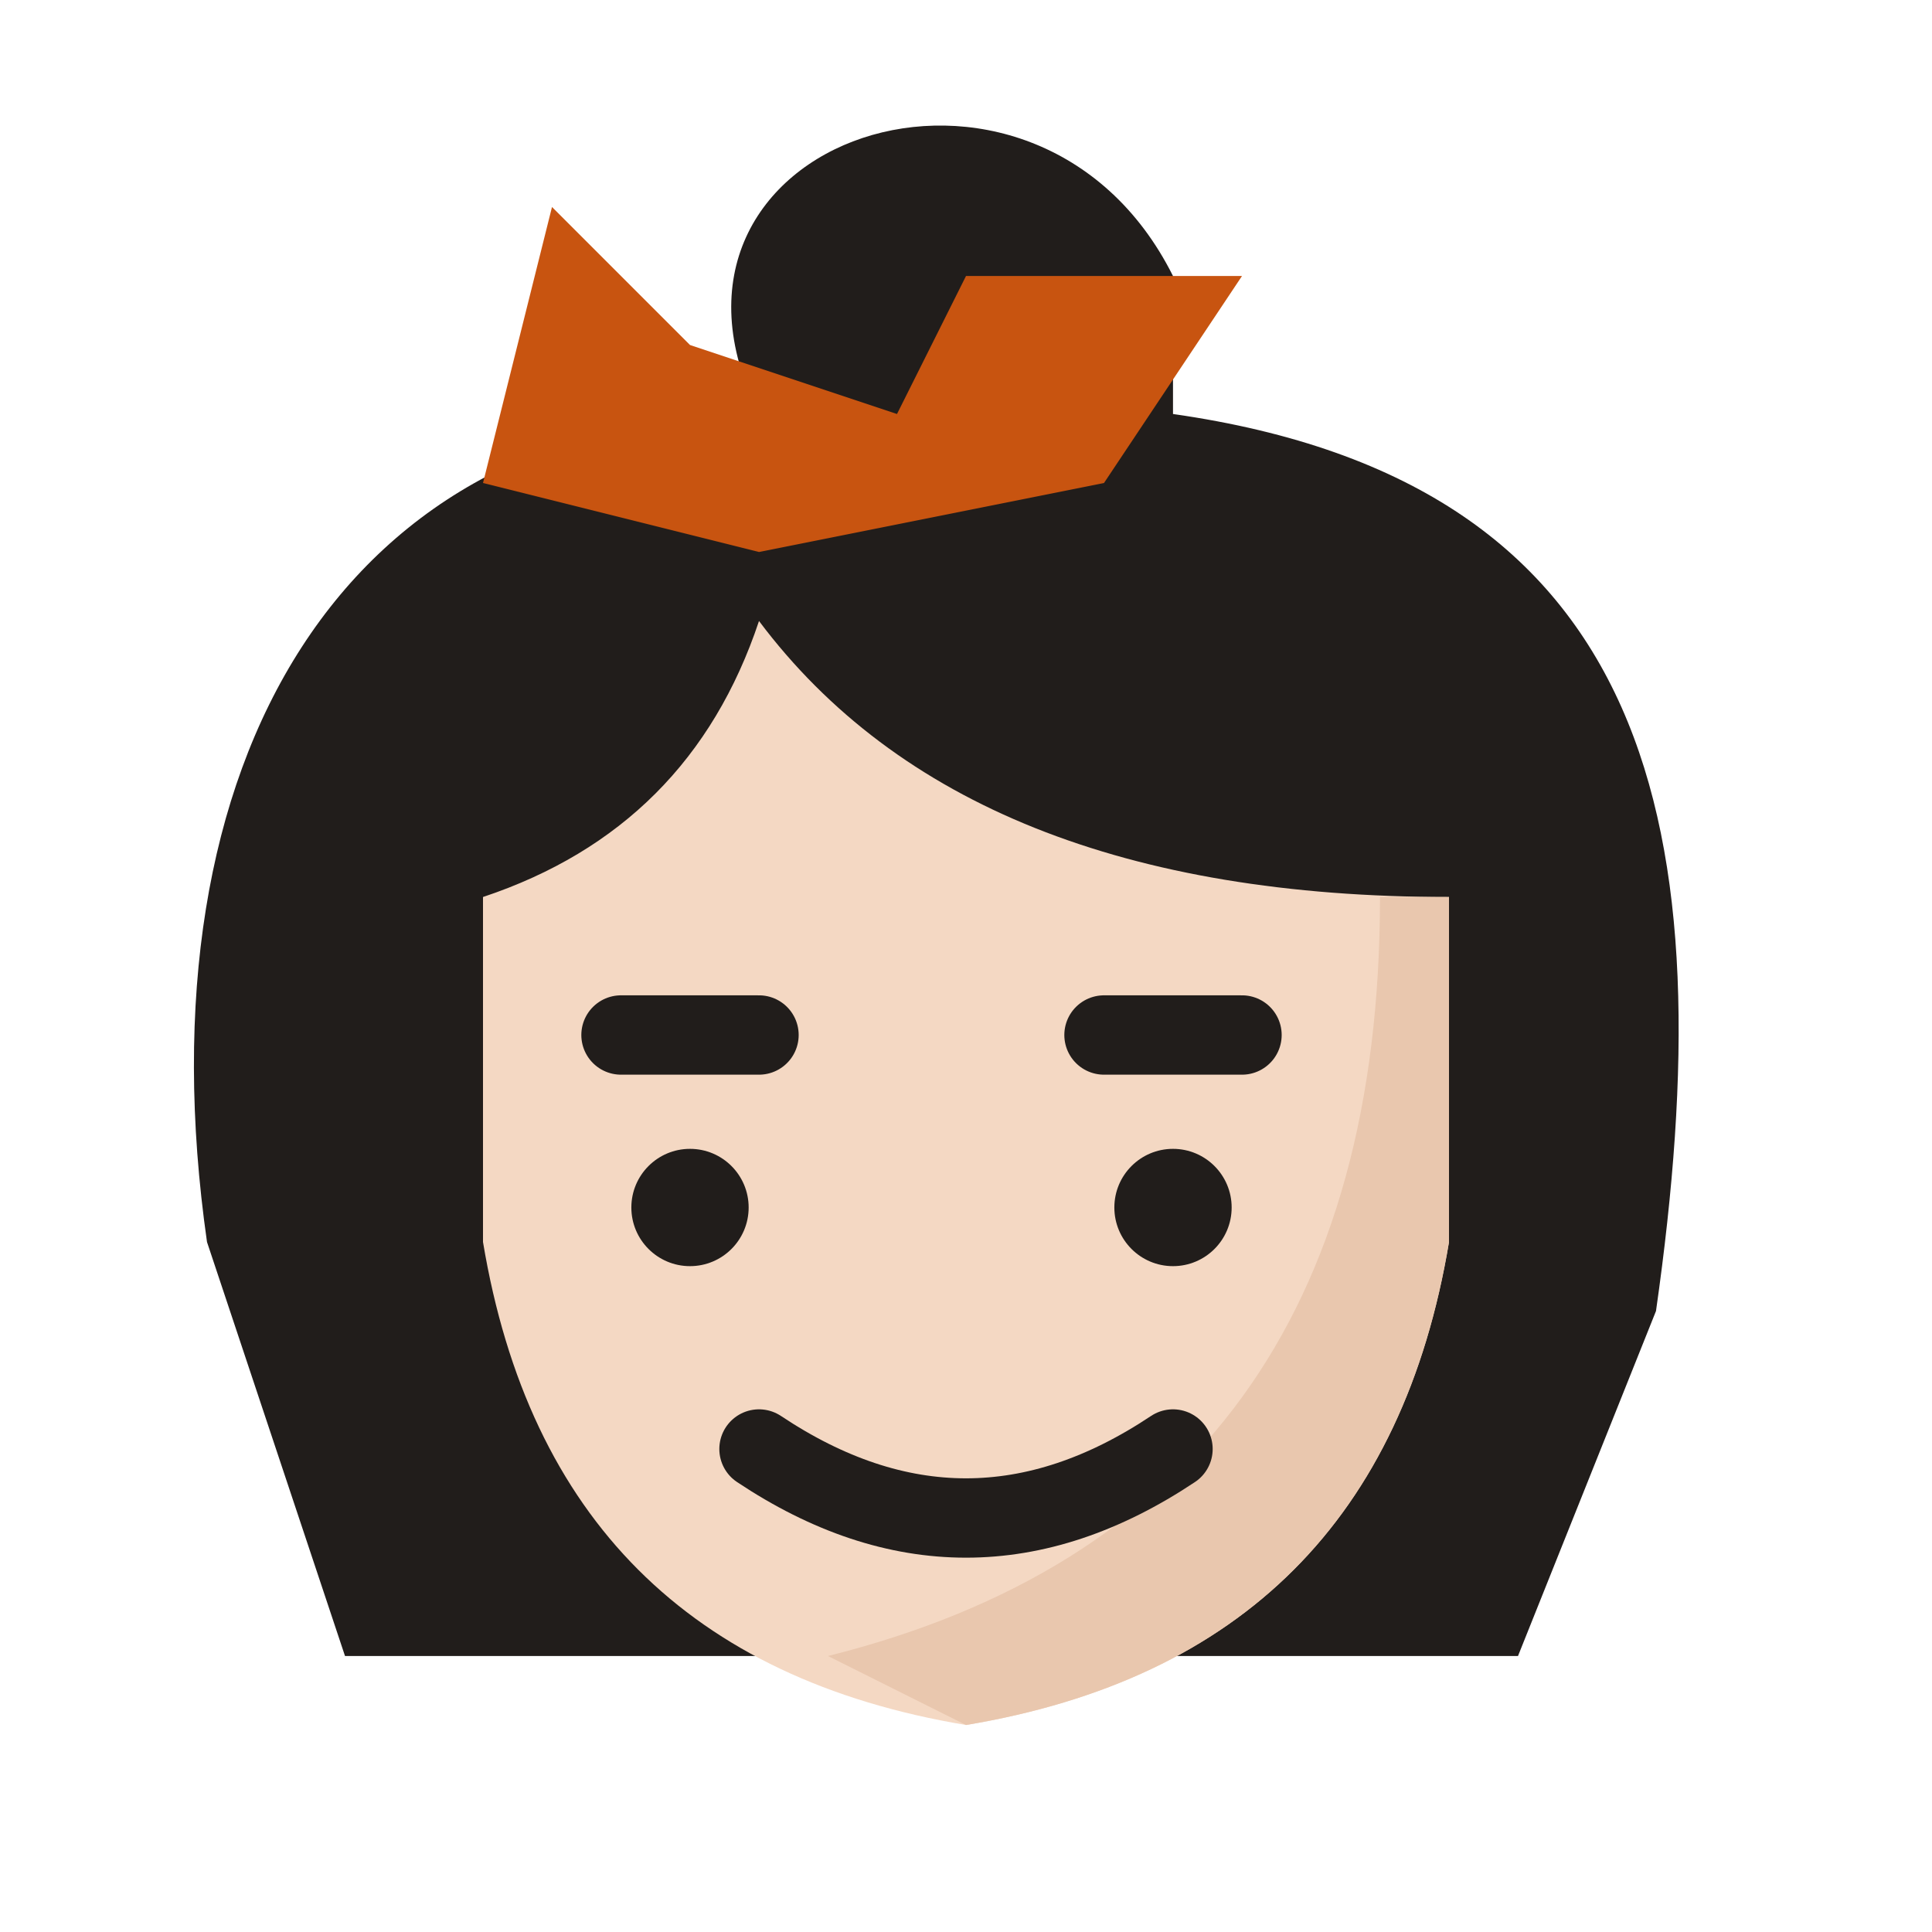
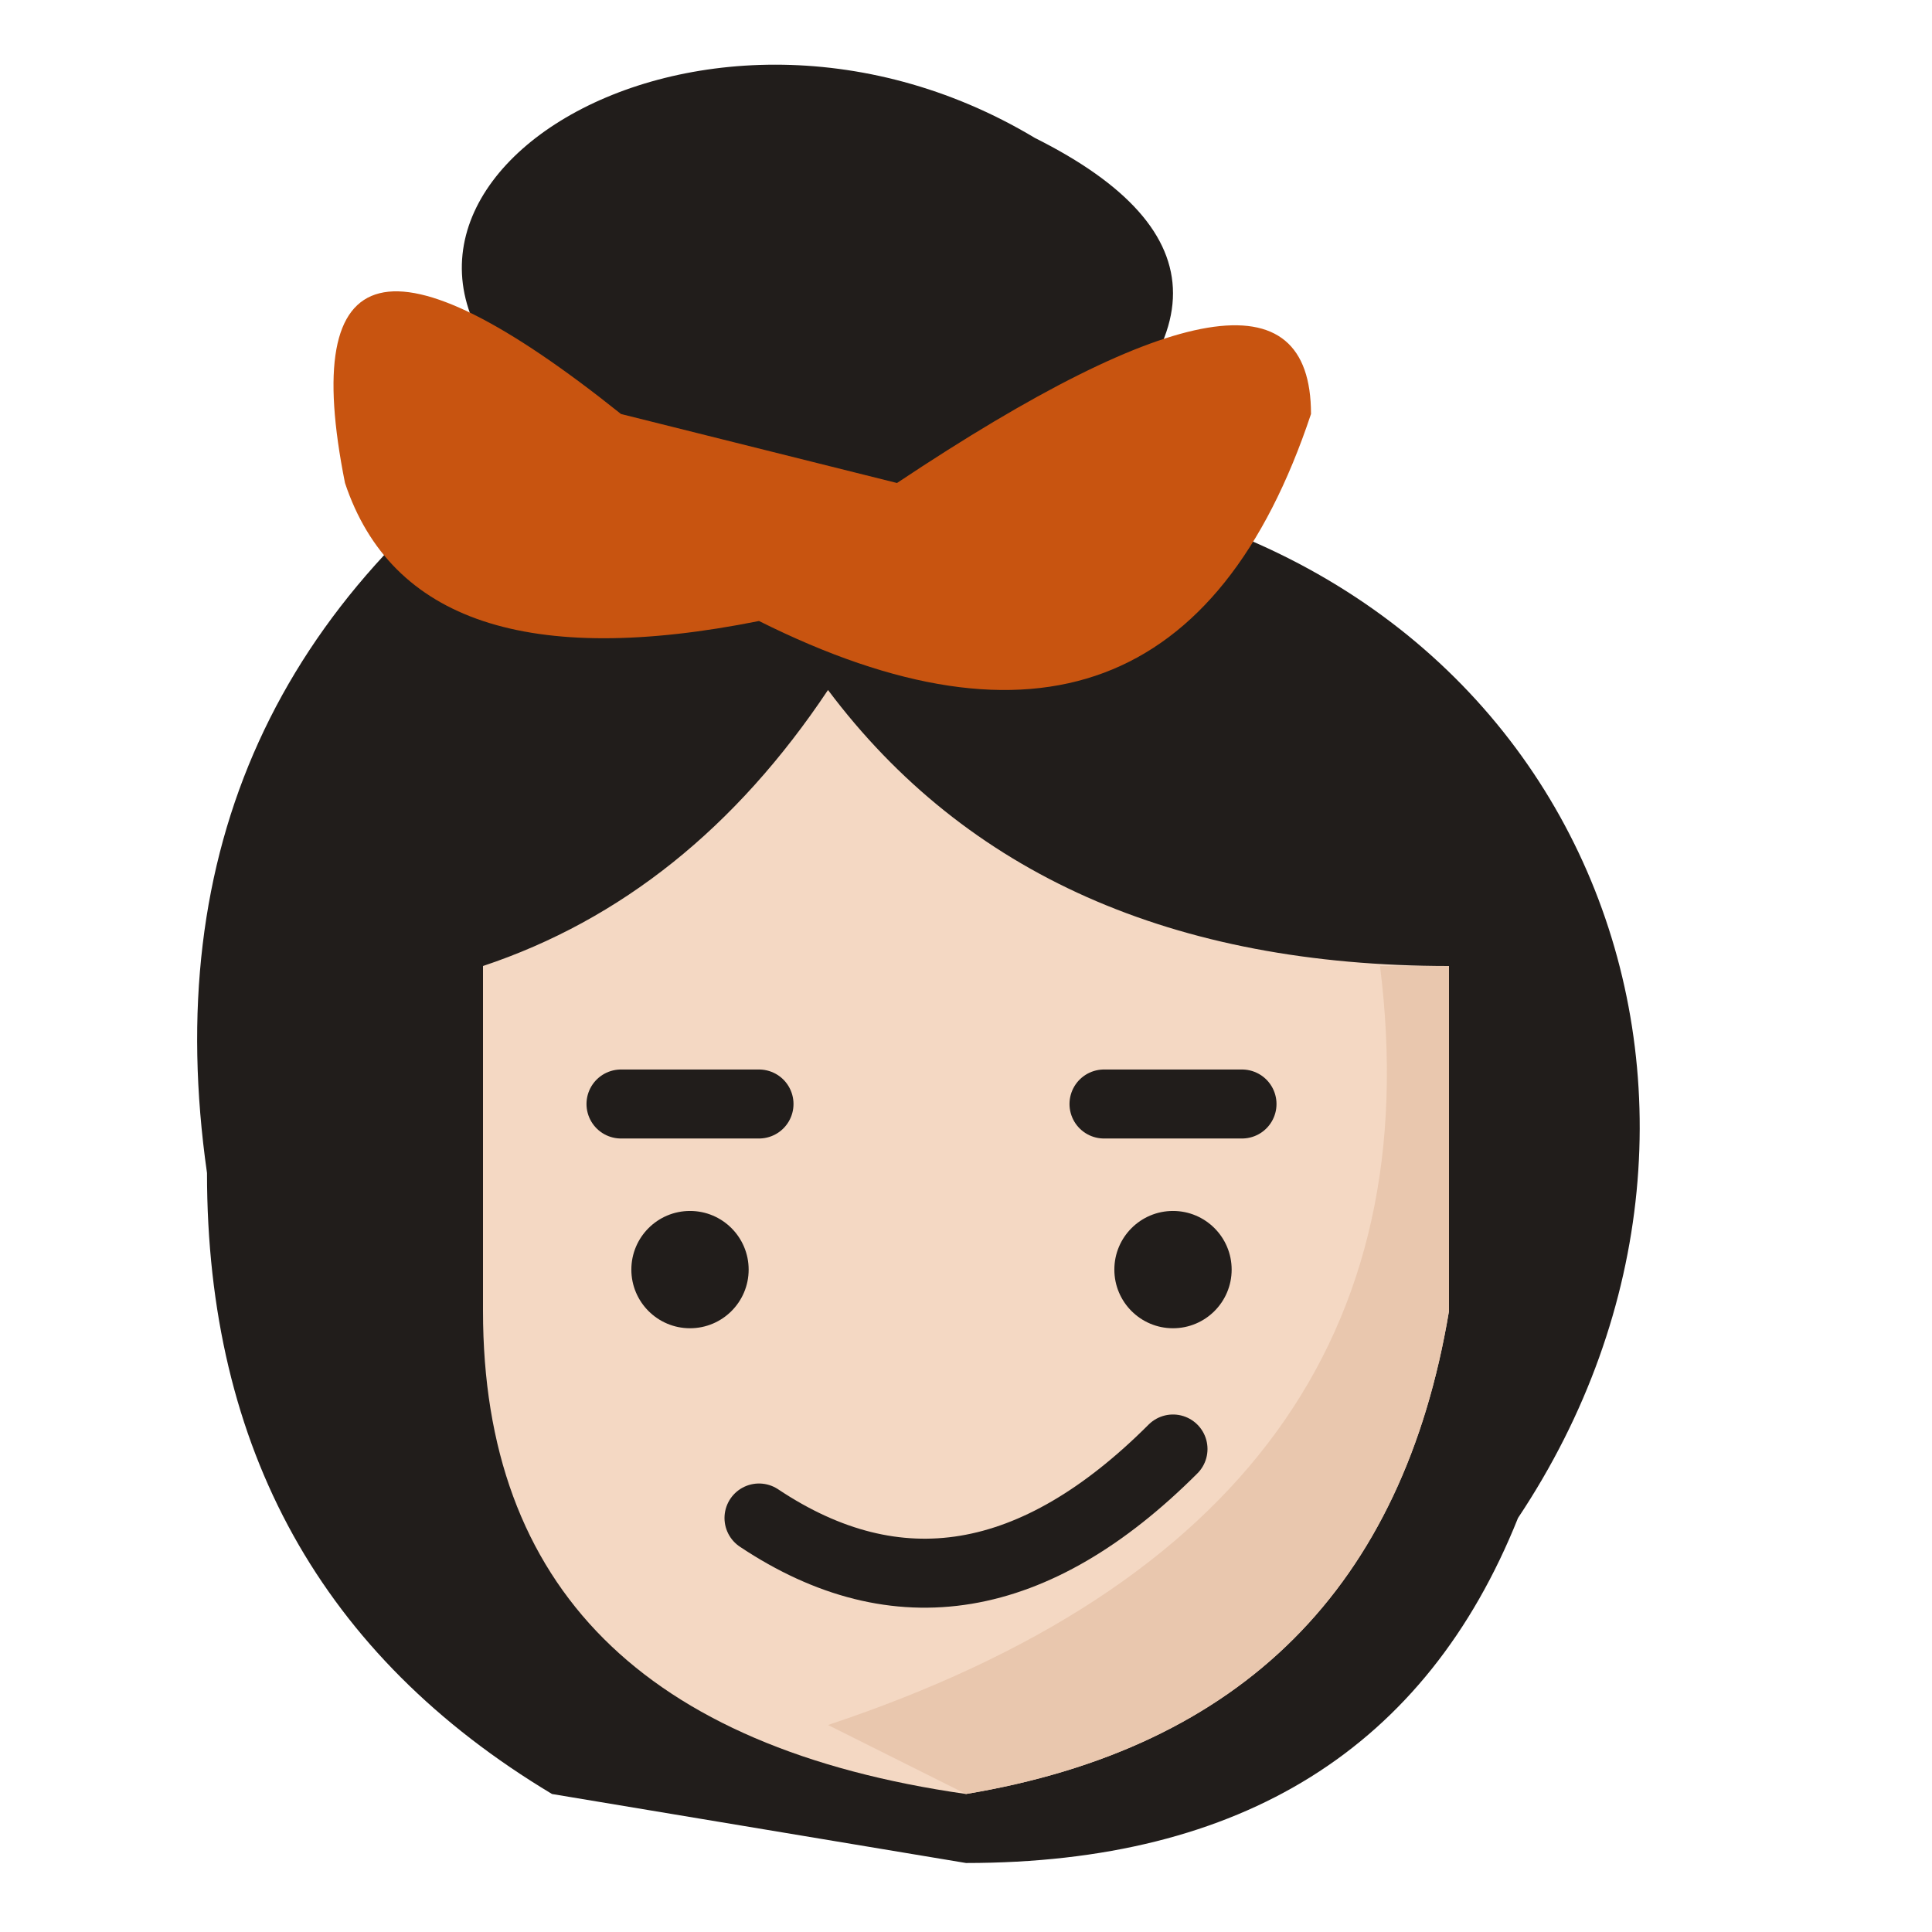
<svg xmlns="http://www.w3.org/2000/svg" viewBox="0 0 28 28">
-   <g transform="translate(1 1)">
-     <path fill="#211d1b" d="M10 5c-2-4 4-6 6-2v2c7 1 8 6 7 13l-2 5H4l-2-6C1 10 4 5 10 5" />
-     <path fill="#c85410" d="M9 4 7 2 6 6l4 1 5-1 2-3h-4l-1 2Z" />
-     <path fill="#f4d8c3" d="M6 12q3-1 4-4 3 4 10 4v5q-1 6-7 7-6-1-7-7Z" />
-     <path fill="#e9c7ae" d="M19 12h1v5q-1 6-7 7l-2-1q8-2 8-11" />
-     <path fill="none" stroke="#211d1b" stroke-linecap="round" stroke-width="1.15" d="M8 14h2m5 0h2m-7 6q3 2 6 0" />
-     <circle cx="9" cy="16.5" r=".85" fill="#211d1b" />
-     <circle cx="16" cy="16.5" r=".85" fill="#211d1b" />
-   </g>
+   <path fill="#211d1b" d="M8 6c-4-3 2-7 7-4q4 2 0 5c8 1 11 9 7 15q-2 5-8 5l-6-1q-5-3-5-9-1-7 5-11" />
+   <path fill="#c85410" d="M9 6Q4 2 5 7q1 3 6 2 6 3 8-3 0-3-6 1Z" />
+   <path fill="#f4d8c3" d="M7 14q3-1 5-4 3 4 9 4v5q-1 6-7 7-7-1-7-7Z" />
+   <path fill="#e9c7ae" d="M20 14h1v5q-1 6-7 7l-2-1q9-3 8-11" />
+   <path fill="none" stroke="#211d1b" stroke-linecap="round" d="M9 16h2m5 0h2m-7 6q3 2 6-1" />
+   <circle cx="10" cy="18.4" r=".85" fill="#211d1b" />
+   <circle cx="17" cy="18.4" r=".85" fill="#211d1b" />
</svg>
